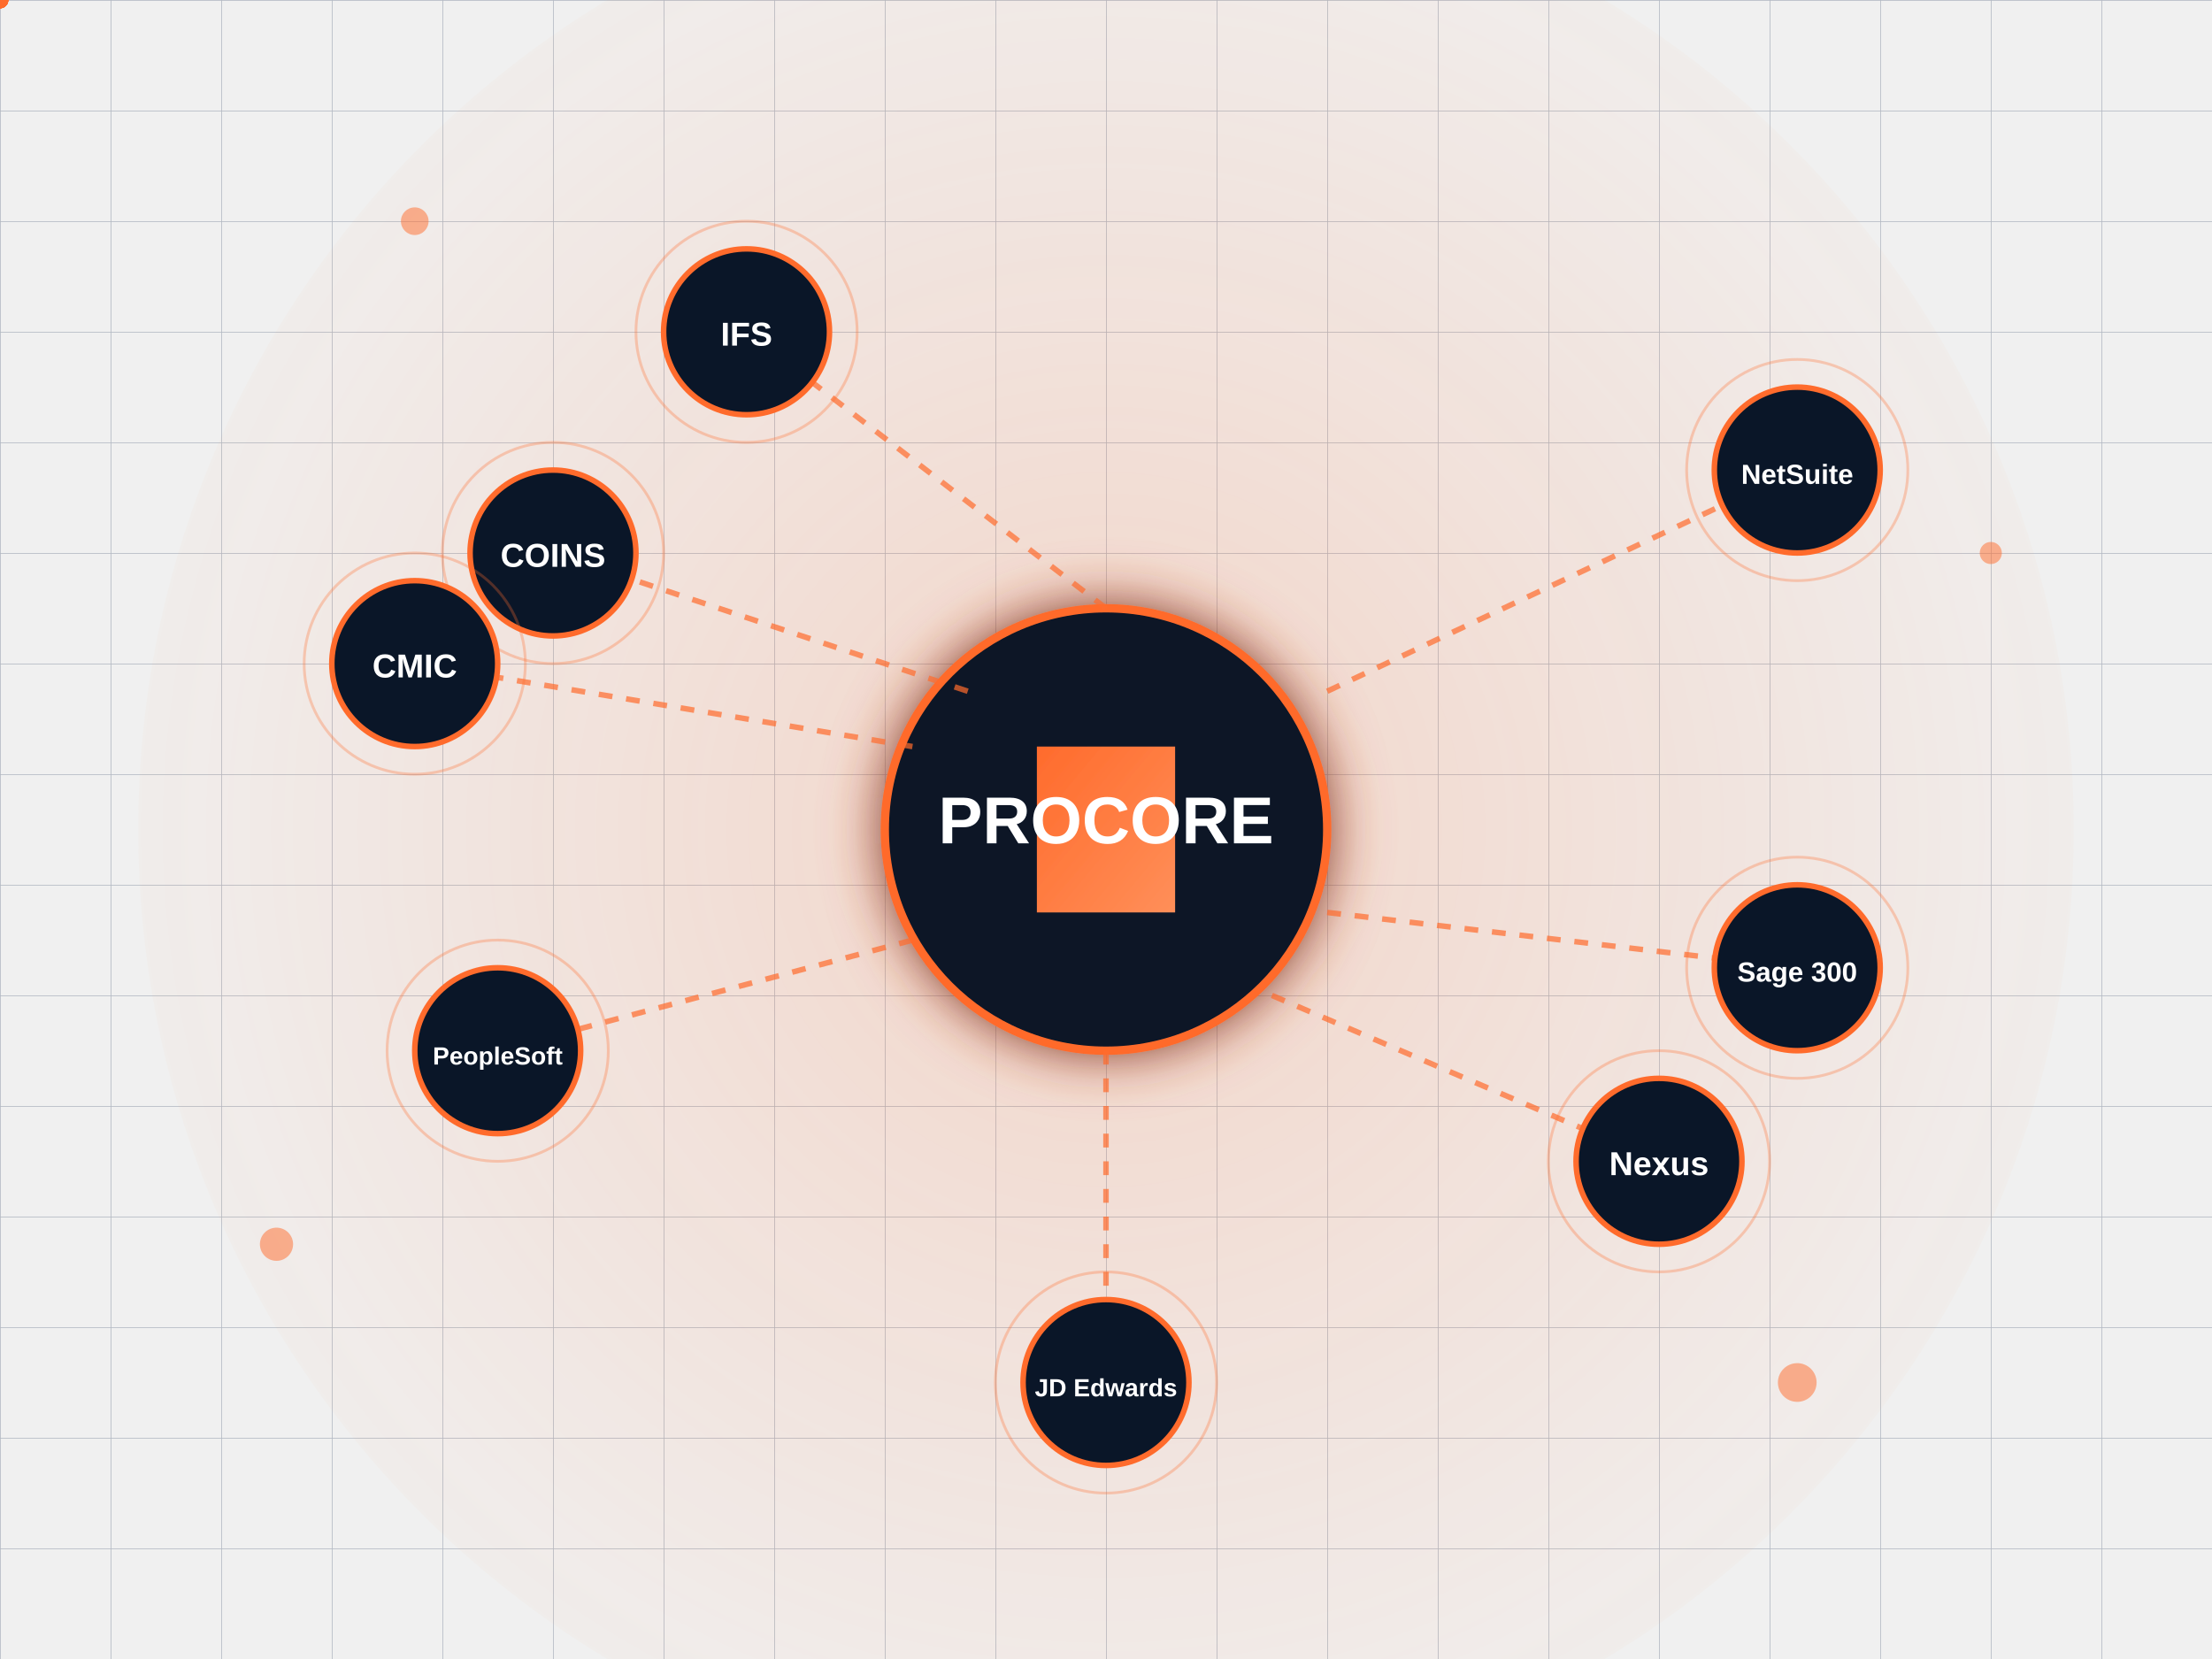
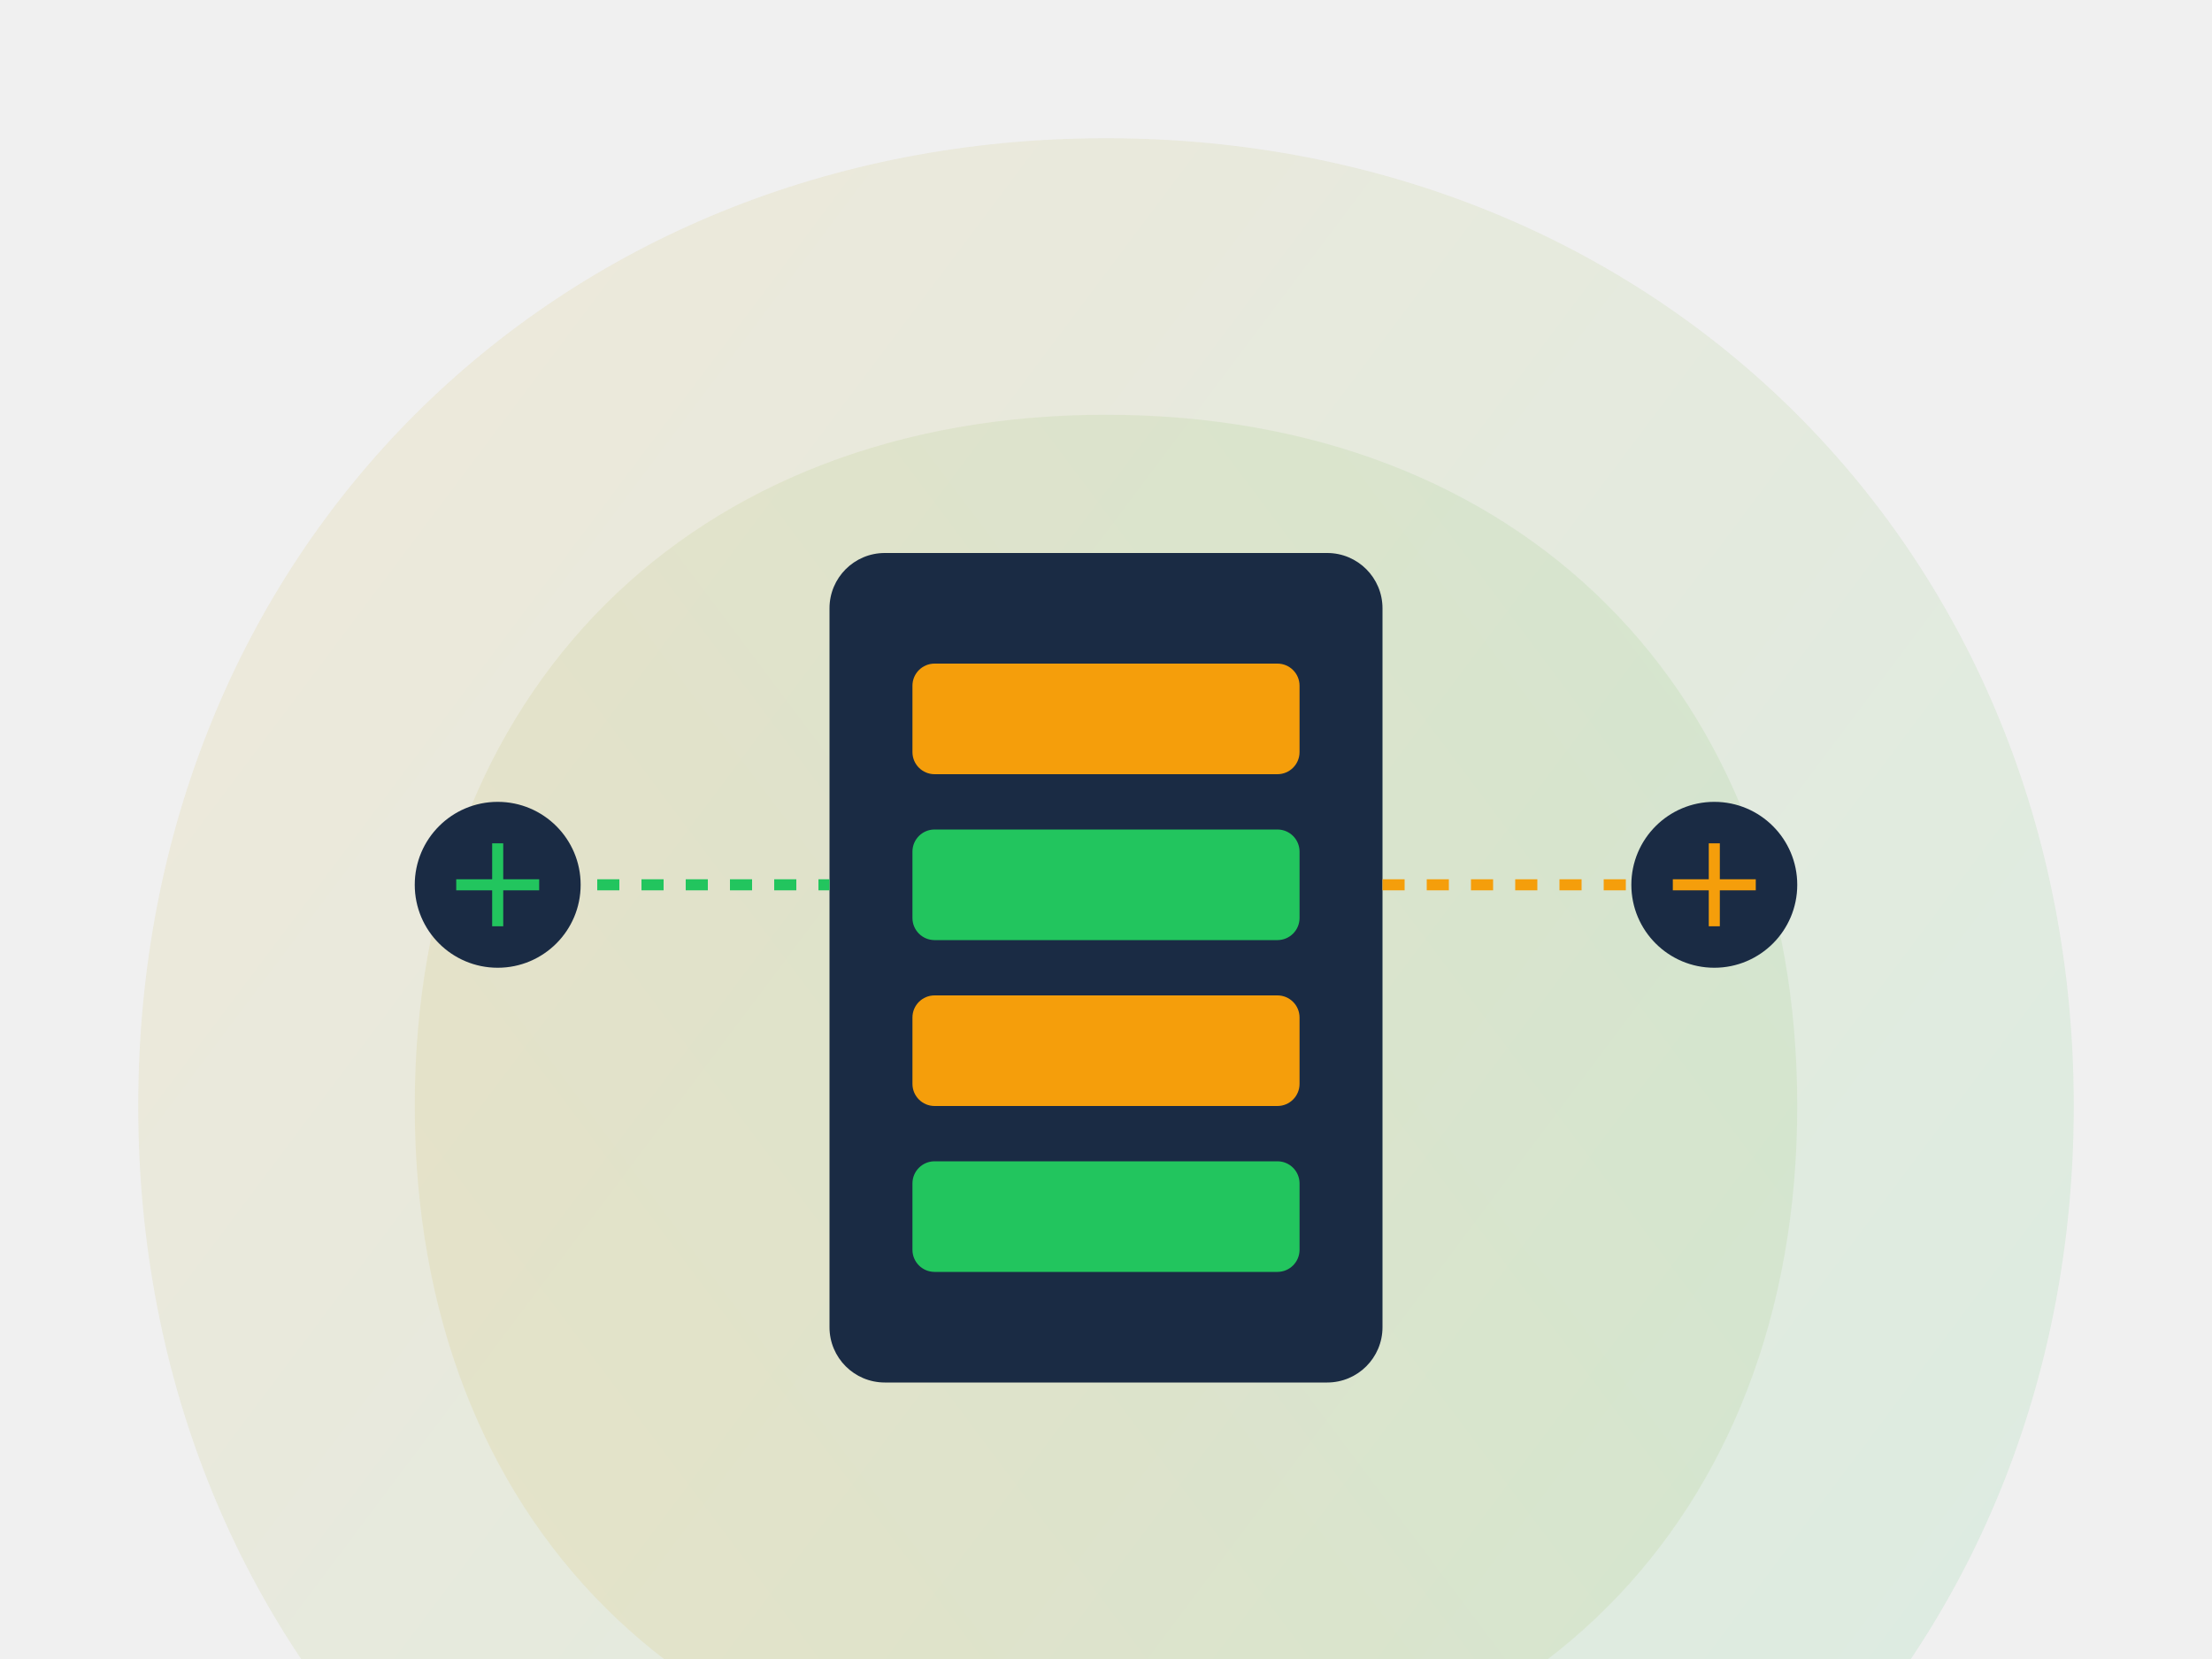
<svg xmlns="http://www.w3.org/2000/svg" width="800" height="600" viewBox="0 0 800 600" fill="none">
+   <path d="M400 50C600 50 750 200 750 400C750 600 600 750 400 750C200 750 50 600 50 400C50 200 200 50 400 50Z" fill="url(#gradient1)" fill-opacity="0.1" />
+   <path d="M400 150C550 150 650 250 650 400C650 550 550 650 400 650C250 650 150 550 150 400C150 250 250 150 400 150Z" fill="url(#gradient2)" fill-opacity="0.1" />
+   <rect x="300" y="200" width="200" height="300" rx="20" fill="#1A2B44" />
+   <rect x="330" y="240" width="140" height="40" rx="8" fill="#F59E0B" />
+   <rect x="330" y="300" width="140" height="40" rx="8" fill="#22C55E" />
+   <rect x="330" y="360" width="140" height="40" rx="8" fill="#F59E0B" />
+   <rect x="330" y="420" width="140" height="40" rx="8" fill="#22C55E" />
+   <path d="M500 320L600 320" stroke="#F59E0B" stroke-width="4" stroke-dasharray="8 8" />
+   <path d="M200 320L300 320" stroke="#22C55E" stroke-width="4" stroke-dasharray="8 8" />
+   <circle cx="180" cy="320" r="30" fill="#1A2B44" />
+   <path d="M165 320L195 320M180 305L180 335" stroke="#22C55E" stroke-width="4" />
+   <circle cx="620" cy="320" r="30" fill="#1A2B44" />
+   <path d="M605 320L635 320M620 305L620 335" stroke="#F59E0B" stroke-width="4" />
  <defs>
-     <pattern id="grid" x="0" y="0" width="40" height="40" patternUnits="userSpaceOnUse">
-       <path d="M 40 0 L 0 0 0 40" fill="none" stroke="#203354" stroke-width="0.5" opacity="0.3" />
-     </pattern>
-     <filter id="glow1" x="-50%" y="-50%" width="200%" height="200%">
-       <feGaussianBlur stdDeviation="10" result="blur" />
-       <feComposite in="SourceGraphic" in2="blur" operator="over" />
-     </filter>
-     <radialGradient id="radialGradient" cx="400" cy="300" r="400" gradientUnits="userSpaceOnUse">
-       <stop offset="0%" stop-color="#FF6B2C" stop-opacity="0.2" />
-       <stop offset="100%" stop-color="#FF6B2C" stop-opacity="0" />
-     </radialGradient>
-     <linearGradient id="orangeGradient" x1="0" y1="0" x2="1" y2="1">
-       <stop offset="0%" stop-color="#FF6B2C" />
-       <stop offset="100%" stop-color="#FF8F59" />
+     <linearGradient id="gradient1" x1="0" y1="0" x2="800" y2="600" gradientUnits="userSpaceOnUse">
+       <stop offset="0%" stop-color="#F59E0B" />
+       <stop offset="100%" stop-color="#22C55E" />
+     </linearGradient>
+     <linearGradient id="gradient2" x1="800" y1="0" x2="0" y2="600" gradientUnits="userSpaceOnUse">
+       <stop offset="0%" stop-color="#22C55E" />
+       <stop offset="100%" stop-color="#F59E0B" />
    </linearGradient>
  </defs>
-   <rect width="800" height="600" fill="url(#grid)" />
-   <circle cx="400" cy="300" r="350" fill="url(#radialGradient)" />
-   <g filter="url(#glow1)">
-     <circle cx="400" cy="300" r="80" fill="#0A1628" stroke="#FF6B2C" stroke-width="3" />
-     <path d="M375 270 L425 270 L425 330 L375 330 Z" fill="url(#orangeGradient)" />
-     <text x="400" y="305" font-family="Arial" font-size="24" font-weight="bold" fill="white" text-anchor="middle">PROCORE</text>
-   </g>
-   <g opacity="0.7">
-     <path d="M400 220 L270 120" stroke="#FF6B2C" stroke-width="2" stroke-dasharray="5,5">
-       <animate attributeName="stroke-dashoffset" from="0" to="20" dur="3s" repeatCount="indefinite" />
-     </path>
-     <path d="M480 250 L650 170" stroke="#FF6B2C" stroke-width="2" stroke-dasharray="5,5">
-       <animate attributeName="stroke-dashoffset" from="0" to="20" dur="2.5s" repeatCount="indefinite" />
-     </path>
-     <path d="M460 360 L600 420" stroke="#FF6B2C" stroke-width="2" stroke-dasharray="5,5">
-       <animate attributeName="stroke-dashoffset" from="0" to="20" dur="3.2s" repeatCount="indefinite" />
-     </path>
-     <path d="M330 340 L180 380" stroke="#FF6B2C" stroke-width="2" stroke-dasharray="5,5">
-       <animate attributeName="stroke-dashoffset" from="0" to="20" dur="2.8s" repeatCount="indefinite" />
-     </path>
-     <path d="M350 250 L200 200" stroke="#FF6B2C" stroke-width="2" stroke-dasharray="5,5">
-       <animate attributeName="stroke-dashoffset" from="0" to="20" dur="3.5s" repeatCount="indefinite" />
-     </path>
-     <path d="M400 380 L400 500" stroke="#FF6B2C" stroke-width="2" stroke-dasharray="5,5">
-       <animate attributeName="stroke-dashoffset" from="0" to="20" dur="2.7s" repeatCount="indefinite" />
-     </path>
-     <path d="M480 330 L650 350" stroke="#FF6B2C" stroke-width="2" stroke-dasharray="5,5">
-       <animate attributeName="stroke-dashoffset" from="0" to="20" dur="3s" repeatCount="indefinite" />
-     </path>
-     <path d="M330 270 L150 240" stroke="#FF6B2C" stroke-width="2" stroke-dasharray="5,5">
-       <animate attributeName="stroke-dashoffset" from="0" to="20" dur="2.6s" repeatCount="indefinite" />
-     </path>
-   </g>
-   <g transform="translate(270, 120)">
-     <circle cx="0" cy="0" r="30" fill="#0A1628" stroke="#FF6B2C" stroke-width="2" />
-     <text x="0" y="5" font-family="Arial" font-size="12" font-weight="bold" fill="white" text-anchor="middle">IFS</text>
-     <circle cx="0" cy="0" r="40" fill="none" stroke="#FF6B2C" stroke-width="1" opacity="0.3">
-       <animate attributeName="r" values="40;45;40" dur="3s" repeatCount="indefinite" />
-       <animate attributeName="opacity" values="0.3;0.6;0.3" dur="3s" repeatCount="indefinite" />
-     </circle>
-   </g>
-   <g transform="translate(650, 170)">
-     <circle cx="0" cy="0" r="30" fill="#0A1628" stroke="#FF6B2C" stroke-width="2" />
-     <text x="0" y="5" font-family="Arial" font-size="10" font-weight="bold" fill="white" text-anchor="middle">NetSuite</text>
-     <circle cx="0" cy="0" r="40" fill="none" stroke="#FF6B2C" stroke-width="1" opacity="0.3">
-       <animate attributeName="r" values="40;45;40" dur="3.5s" repeatCount="indefinite" />
-       <animate attributeName="opacity" values="0.3;0.6;0.3" dur="3.5s" repeatCount="indefinite" />
-     </circle>
-   </g>
-   <g transform="translate(600, 420)">
-     <circle cx="0" cy="0" r="30" fill="#0A1628" stroke="#FF6B2C" stroke-width="2" />
-     <text x="0" y="5" font-family="Arial" font-size="12" font-weight="bold" fill="white" text-anchor="middle">Nexus</text>
-     <circle cx="0" cy="0" r="40" fill="none" stroke="#FF6B2C" stroke-width="1" opacity="0.3">
-       <animate attributeName="r" values="40;45;40" dur="2.8s" repeatCount="indefinite" />
-       <animate attributeName="opacity" values="0.3;0.6;0.3" dur="2.8s" repeatCount="indefinite" />
-     </circle>
-   </g>
-   <g transform="translate(180, 380)">
-     <circle cx="0" cy="0" r="30" fill="#0A1628" stroke="#FF6B2C" stroke-width="2" />
-     <text x="0" y="5" font-family="Arial" font-size="9" font-weight="bold" fill="white" text-anchor="middle">PeopleSoft</text>
-     <circle cx="0" cy="0" r="40" fill="none" stroke="#FF6B2C" stroke-width="1" opacity="0.3">
-       <animate attributeName="r" values="40;45;40" dur="3.2s" repeatCount="indefinite" />
-       <animate attributeName="opacity" values="0.3;0.6;0.3" dur="3.2s" repeatCount="indefinite" />
-     </circle>
-   </g>
-   <g transform="translate(200, 200)">
-     <circle cx="0" cy="0" r="30" fill="#0A1628" stroke="#FF6B2C" stroke-width="2" />
-     <text x="0" y="5" font-family="Arial" font-size="12" font-weight="bold" fill="white" text-anchor="middle">COINS</text>
-     <circle cx="0" cy="0" r="40" fill="none" stroke="#FF6B2C" stroke-width="1" opacity="0.3">
-       <animate attributeName="r" values="40;45;40" dur="3.7s" repeatCount="indefinite" />
-       <animate attributeName="opacity" values="0.3;0.6;0.3" dur="3.7s" repeatCount="indefinite" />
-     </circle>
-   </g>
-   <g transform="translate(400, 500)">
-     <circle cx="0" cy="0" r="30" fill="#0A1628" stroke="#FF6B2C" stroke-width="2" />
-     <text x="0" y="5" font-family="Arial" font-size="9" font-weight="bold" fill="white" text-anchor="middle">JD Edwards</text>
-     <circle cx="0" cy="0" r="40" fill="none" stroke="#FF6B2C" stroke-width="1" opacity="0.3">
-       <animate attributeName="r" values="40;45;40" dur="3.3s" repeatCount="indefinite" />
-       <animate attributeName="opacity" values="0.3;0.6;0.3" dur="3.3s" repeatCount="indefinite" />
-     </circle>
-   </g>
-   <g transform="translate(650, 350)">
-     <circle cx="0" cy="0" r="30" fill="#0A1628" stroke="#FF6B2C" stroke-width="2" />
-     <text x="0" y="5" font-family="Arial" font-size="10" font-weight="bold" fill="white" text-anchor="middle">Sage 300</text>
-     <circle cx="0" cy="0" r="40" fill="none" stroke="#FF6B2C" stroke-width="1" opacity="0.3">
-       <animate attributeName="r" values="40;45;40" dur="2.9s" repeatCount="indefinite" />
-       <animate attributeName="opacity" values="0.3;0.6;0.3" dur="2.9s" repeatCount="indefinite" />
-     </circle>
-   </g>
-   <g transform="translate(150, 240)">
-     <circle cx="0" cy="0" r="30" fill="#0A1628" stroke="#FF6B2C" stroke-width="2" />
-     <text x="0" y="5" font-family="Arial" font-size="12" font-weight="bold" fill="white" text-anchor="middle">CMIC</text>
-     <circle cx="0" cy="0" r="40" fill="none" stroke="#FF6B2C" stroke-width="1" opacity="0.3">
-       <animate attributeName="r" values="40;45;40" dur="3.1s" repeatCount="indefinite" />
-       <animate attributeName="opacity" values="0.3;0.6;0.3" dur="3.1s" repeatCount="indefinite" />
-     </circle>
-   </g>
-   <g>
-     <circle cx="150" cy="80" r="5" fill="#FF6B2C" opacity="0.5">
-       <animate attributeName="cy" values="80;90;80" dur="4s" repeatCount="indefinite" />
-     </circle>
-     <circle cx="650" cy="500" r="7" fill="#FF6B2C" opacity="0.5">
-       <animate attributeName="cy" values="500;510;500" dur="5s" repeatCount="indefinite" />
-     </circle>
-     <circle cx="720" cy="200" r="4" fill="#FF6B2C" opacity="0.5">
-       <animate attributeName="cy" values="200;210;200" dur="3.5s" repeatCount="indefinite" />
-     </circle>
-     <circle cx="100" cy="450" r="6" fill="#FF6B2C" opacity="0.5">
-       <animate attributeName="cy" values="450;460;450" dur="4.5s" repeatCount="indefinite" />
-     </circle>
-   </g>
-   <g>
-     <circle cx="0" cy="0" r="3" fill="#FF6B2C">
-       <animateMotion path="M270 120 L400 220" begin="0s" dur="2s" repeatCount="indefinite" />
-     </circle>
-     <circle cx="0" cy="0" r="3" fill="#FF6B2C">
-       <animateMotion path="M650 170 L480 250" begin="0.5s" dur="2s" repeatCount="indefinite" />
-     </circle>
-     <circle cx="0" cy="0" r="3" fill="#FF6B2C">
-       <animateMotion path="M600 420 L460 360" begin="1s" dur="2s" repeatCount="indefinite" />
-     </circle>
-     <circle cx="0" cy="0" r="3" fill="#FF6B2C">
-       <animateMotion path="M180 380 L330 340" begin="1.5s" dur="2s" repeatCount="indefinite" />
-     </circle>
-     <circle cx="0" cy="0" r="3" fill="#FF6B2C">
-       <animateMotion path="M200 200 L350 250" begin="0.2s" dur="2s" repeatCount="indefinite" />
-     </circle>
-     <circle cx="0" cy="0" r="3" fill="#FF6B2C">
-       <animateMotion path="M400 500 L400 380" begin="0.7s" dur="2s" repeatCount="indefinite" />
-     </circle>
-     <circle cx="0" cy="0" r="3" fill="#FF6B2C">
-       <animateMotion path="M650 350 L480 330" begin="1.2s" dur="2s" repeatCount="indefinite" />
-     </circle>
-     <circle cx="0" cy="0" r="3" fill="#FF6B2C">
-       <animateMotion path="M150 240 L330 270" begin="1.7s" dur="2s" repeatCount="indefinite" />
-     </circle>
-   </g>
</svg>
